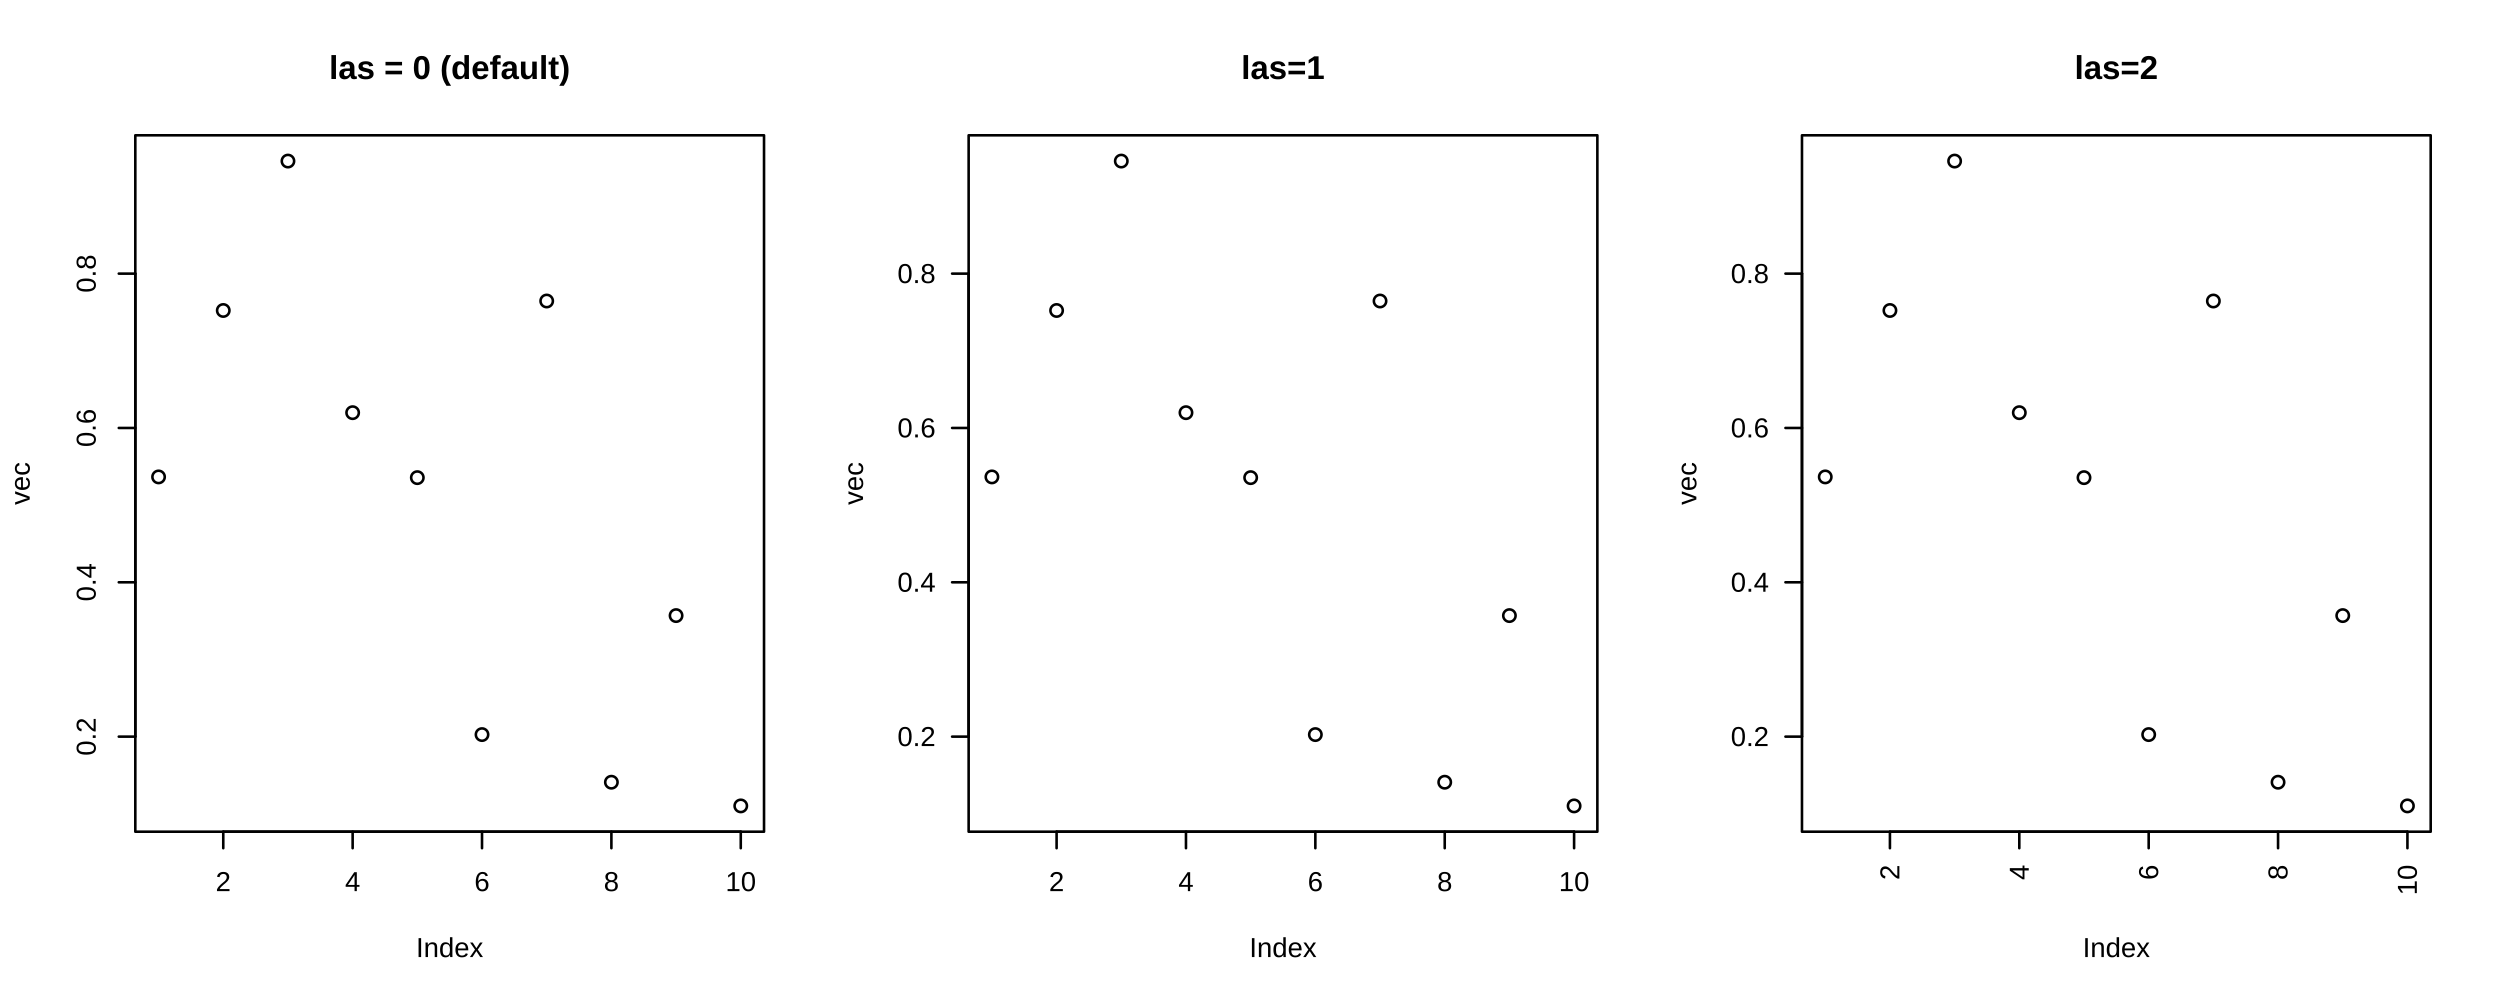
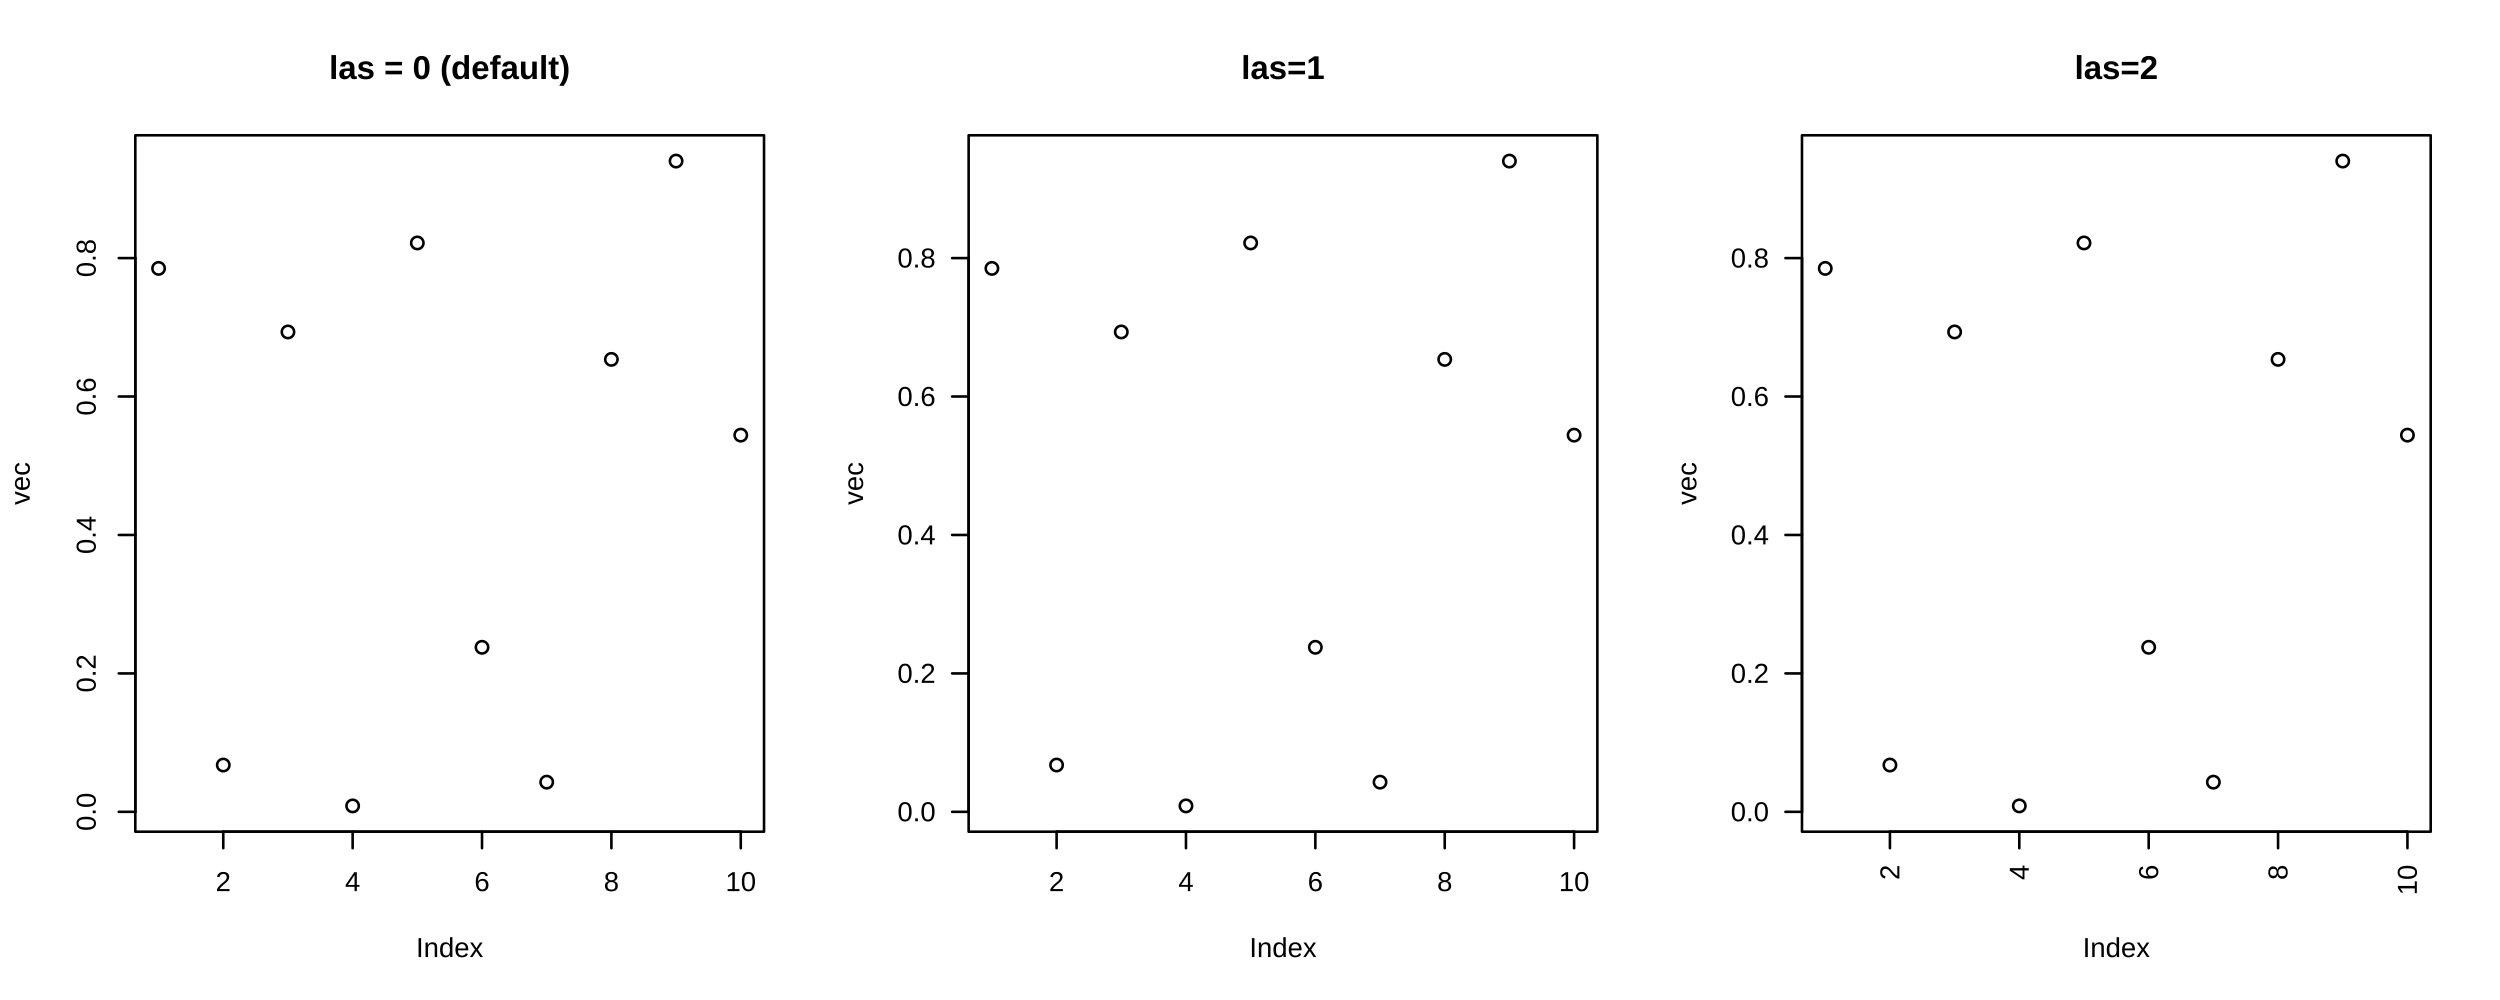
<svg xmlns="http://www.w3.org/2000/svg" width="720.00pt" height="288.00pt" viewBox="0 0 720.00 288.00">
  <g class="svglite">
    <defs>
      <style type="text/css">
    .svglite line, .svglite polyline, .svglite polygon, .svglite path, .svglite rect, .svglite circle {
      fill: none;
      stroke: #000000;
      stroke-linecap: round;
      stroke-linejoin: round;
      stroke-miterlimit: 10.00;
    }
    .svglite text {
      white-space: pre;
    }
    .svglite g.glyphgroup path {
      fill: inherit;
      stroke: none;
    }
  </style>
    </defs>
    <rect width="100%" height="100%" style="stroke: none; fill: #FFFFFF;" />
    <defs>
      <clipPath id="cpMC4wMHw3MjAuMDB8MC4wMHwyODguMDA=">
        <rect x="0.00" y="0.00" width="720.00" height="288.00" />
      </clipPath>
    </defs>
    <g clip-path="url(#cpMC4wMHw3MjAuMDB8MC4wMHwyODguMDA=)">
</g>
    <defs>
      <clipPath id="cpMzguOTd8MjIwLjA0fDM4Ljk3fDIzOS41Mw==">
        <rect x="38.97" y="38.97" width="181.08" height="200.56" />
      </clipPath>
    </defs>
    <g clip-path="url(#cpMzguOTd8MjIwLjA0fDM4Ljk3fDIzOS41Mw==)">
-       <circle cx="45.67" cy="137.35" r="1.78" style="stroke-width: 0.75;" />
-       <circle cx="64.30" cy="89.42" r="1.78" style="stroke-width: 0.75;" />
-       <circle cx="82.93" cy="46.39" r="1.78" style="stroke-width: 0.75;" />
-       <circle cx="101.56" cy="118.85" r="1.78" style="stroke-width: 0.75;" />
-       <circle cx="120.19" cy="137.56" r="1.78" style="stroke-width: 0.75;" />
-       <circle cx="138.82" cy="211.56" r="1.78" style="stroke-width: 0.75;" />
-       <circle cx="157.45" cy="86.69" r="1.78" style="stroke-width: 0.75;" />
-       <circle cx="176.08" cy="225.28" r="1.78" style="stroke-width: 0.75;" />
-       <circle cx="194.71" cy="177.29" r="1.78" style="stroke-width: 0.75;" />
-       <circle cx="213.34" cy="232.10" r="1.78" style="stroke-width: 0.75;" />
+       <circle cx="45.67" cy="77.30" r="1.78" style="stroke-width: 0.75;" />
+       <circle cx="64.30" cy="220.33" r="1.78" style="stroke-width: 0.75;" />
+       <circle cx="82.93" cy="95.60" r="1.78" style="stroke-width: 0.75;" />
+       <circle cx="101.56" cy="232.10" r="1.78" style="stroke-width: 0.75;" />
+       <circle cx="120.19" cy="69.97" r="1.78" style="stroke-width: 0.75;" />
+       <circle cx="138.82" cy="186.42" r="1.78" style="stroke-width: 0.75;" />
+       <circle cx="157.45" cy="225.26" r="1.78" style="stroke-width: 0.75;" />
+       <circle cx="176.08" cy="103.50" r="1.78" style="stroke-width: 0.75;" />
+       <circle cx="194.71" cy="46.39" r="1.78" style="stroke-width: 0.75;" />
+       <circle cx="213.34" cy="125.32" r="1.78" style="stroke-width: 0.75;" />
    </g>
    <g clip-path="url(#cpMC4wMHw3MjAuMDB8MC4wMHwyODguMDA=)">
      <line x1="64.30" y1="239.53" x2="213.34" y2="239.53" style="stroke-width: 0.75;" />
      <line x1="64.30" y1="239.53" x2="64.30" y2="244.28" style="stroke-width: 0.75;" />
      <line x1="101.56" y1="239.53" x2="101.56" y2="244.28" style="stroke-width: 0.75;" />
      <line x1="138.82" y1="239.53" x2="138.82" y2="244.28" style="stroke-width: 0.75;" />
      <line x1="176.08" y1="239.53" x2="176.08" y2="244.28" style="stroke-width: 0.75;" />
      <line x1="213.34" y1="239.53" x2="213.34" y2="244.28" style="stroke-width: 0.75;" />
      <text x="64.30" y="256.64" text-anchor="middle" style="font-size: 7.92px; font-family: &quot;Liberation Sans&quot;;" textLength="4.39px" lengthAdjust="spacingAndGlyphs">2</text>
      <text x="101.56" y="256.64" text-anchor="middle" style="font-size: 7.92px; font-family: &quot;Liberation Sans&quot;;" textLength="4.39px" lengthAdjust="spacingAndGlyphs">4</text>
      <text x="138.82" y="256.64" text-anchor="middle" style="font-size: 7.92px; font-family: &quot;Liberation Sans&quot;;" textLength="4.39px" lengthAdjust="spacingAndGlyphs">6</text>
      <text x="176.08" y="256.64" text-anchor="middle" style="font-size: 7.92px; font-family: &quot;Liberation Sans&quot;;" textLength="4.39px" lengthAdjust="spacingAndGlyphs">8</text>
      <text x="213.34" y="256.64" text-anchor="middle" style="font-size: 7.92px; font-family: &quot;Liberation Sans&quot;;" textLength="8.78px" lengthAdjust="spacingAndGlyphs">10</text>
-       <line x1="38.97" y1="212.15" x2="38.97" y2="78.80" style="stroke-width: 0.75;" />
-       <line x1="38.97" y1="212.15" x2="34.21" y2="212.15" style="stroke-width: 0.75;" />
-       <line x1="38.97" y1="167.70" x2="34.21" y2="167.70" style="stroke-width: 0.75;" />
-       <line x1="38.97" y1="123.25" x2="34.21" y2="123.25" style="stroke-width: 0.75;" />
-       <line x1="38.97" y1="78.80" x2="34.21" y2="78.80" style="stroke-width: 0.75;" />
-       <text transform="translate(27.56,212.15) rotate(-90)" text-anchor="middle" style="font-size: 7.92px; font-family: &quot;Liberation Sans&quot;;" textLength="10.98px" lengthAdjust="spacingAndGlyphs">0.2</text>
-       <text transform="translate(27.56,167.70) rotate(-90)" text-anchor="middle" style="font-size: 7.92px; font-family: &quot;Liberation Sans&quot;;" textLength="10.98px" lengthAdjust="spacingAndGlyphs">0.4</text>
-       <text transform="translate(27.56,123.25) rotate(-90)" text-anchor="middle" style="font-size: 7.92px; font-family: &quot;Liberation Sans&quot;;" textLength="10.98px" lengthAdjust="spacingAndGlyphs">0.6</text>
-       <text transform="translate(27.56,78.80) rotate(-90)" text-anchor="middle" style="font-size: 7.92px; font-family: &quot;Liberation Sans&quot;;" textLength="10.98px" lengthAdjust="spacingAndGlyphs">0.8</text>
+       <line x1="38.97" y1="233.81" x2="38.97" y2="74.33" style="stroke-width: 0.75;" />
+       <line x1="38.97" y1="233.81" x2="34.21" y2="233.81" style="stroke-width: 0.75;" />
+       <line x1="38.97" y1="193.94" x2="34.21" y2="193.94" style="stroke-width: 0.75;" />
+       <line x1="38.97" y1="154.07" x2="34.21" y2="154.07" style="stroke-width: 0.75;" />
+       <line x1="38.97" y1="114.20" x2="34.21" y2="114.20" style="stroke-width: 0.75;" />
+       <line x1="38.97" y1="74.33" x2="34.21" y2="74.33" style="stroke-width: 0.75;" />
+       <text transform="translate(27.56,233.81) rotate(-90)" text-anchor="middle" style="font-size: 7.92px; font-family: &quot;Liberation Sans&quot;;" textLength="10.98px" lengthAdjust="spacingAndGlyphs">0.0</text>
+       <text transform="translate(27.56,193.94) rotate(-90)" text-anchor="middle" style="font-size: 7.92px; font-family: &quot;Liberation Sans&quot;;" textLength="10.98px" lengthAdjust="spacingAndGlyphs">0.2</text>
+       <text transform="translate(27.56,154.07) rotate(-90)" text-anchor="middle" style="font-size: 7.92px; font-family: &quot;Liberation Sans&quot;;" textLength="10.98px" lengthAdjust="spacingAndGlyphs">0.4</text>
+       <text transform="translate(27.56,114.20) rotate(-90)" text-anchor="middle" style="font-size: 7.92px; font-family: &quot;Liberation Sans&quot;;" textLength="10.98px" lengthAdjust="spacingAndGlyphs">0.6</text>
+       <text transform="translate(27.56,74.33) rotate(-90)" text-anchor="middle" style="font-size: 7.92px; font-family: &quot;Liberation Sans&quot;;" textLength="10.98px" lengthAdjust="spacingAndGlyphs">0.8</text>
      <polygon points="38.97,239.53 220.04,239.53 220.04,38.97 38.97,38.97 " style="stroke-width: 0.75;" />
    </g>
    <defs>
      <clipPath id="cpMC4wMHwyNDAuMDB8MC4wMHwyODguMDA=">
        <rect x="0.00" y="0.00" width="240.00" height="288.00" />
      </clipPath>
    </defs>
    <g clip-path="url(#cpMC4wMHwyNDAuMDB8MC4wMHwyODguMDA=)">
      <text x="129.50" y="22.75" text-anchor="middle" style="font-size: 9.50px; font-weight: bold; font-family: &quot;Liberation Sans&quot;;" textLength="69.38px" lengthAdjust="spacingAndGlyphs">las = 0 (default)</text>
      <text x="129.50" y="275.64" text-anchor="middle" style="font-size: 7.92px; font-family: &quot;Liberation Sans&quot;;" textLength="19.33px" lengthAdjust="spacingAndGlyphs">Index</text>
      <text transform="translate(8.55,139.25) rotate(-90)" text-anchor="middle" style="font-size: 7.92px; font-family: &quot;Liberation Sans&quot;;" textLength="12.30px" lengthAdjust="spacingAndGlyphs">vec</text>
    </g>
    <defs>
      <clipPath id="cpMjc4Ljk3fDQ2MC4wNHwzOC45N3wyMzkuNTM=">
        <rect x="278.97" y="38.97" width="181.08" height="200.56" />
      </clipPath>
    </defs>
    <g clip-path="url(#cpMjc4Ljk3fDQ2MC4wNHwzOC45N3wyMzkuNTM=)">
-       <circle cx="285.67" cy="137.35" r="1.78" style="stroke-width: 0.75;" />
-       <circle cx="304.30" cy="89.42" r="1.78" style="stroke-width: 0.75;" />
-       <circle cx="322.93" cy="46.39" r="1.78" style="stroke-width: 0.75;" />
-       <circle cx="341.56" cy="118.85" r="1.78" style="stroke-width: 0.75;" />
-       <circle cx="360.19" cy="137.56" r="1.78" style="stroke-width: 0.75;" />
-       <circle cx="378.82" cy="211.56" r="1.78" style="stroke-width: 0.75;" />
-       <circle cx="397.45" cy="86.69" r="1.78" style="stroke-width: 0.75;" />
-       <circle cx="416.08" cy="225.28" r="1.78" style="stroke-width: 0.75;" />
-       <circle cx="434.71" cy="177.29" r="1.78" style="stroke-width: 0.75;" />
-       <circle cx="453.34" cy="232.10" r="1.78" style="stroke-width: 0.75;" />
+       <circle cx="285.67" cy="77.30" r="1.78" style="stroke-width: 0.75;" />
+       <circle cx="304.30" cy="220.33" r="1.78" style="stroke-width: 0.75;" />
+       <circle cx="322.93" cy="95.60" r="1.78" style="stroke-width: 0.75;" />
+       <circle cx="341.56" cy="232.10" r="1.78" style="stroke-width: 0.75;" />
+       <circle cx="360.19" cy="69.97" r="1.78" style="stroke-width: 0.75;" />
+       <circle cx="378.82" cy="186.42" r="1.78" style="stroke-width: 0.75;" />
+       <circle cx="397.45" cy="225.26" r="1.78" style="stroke-width: 0.75;" />
+       <circle cx="416.08" cy="103.50" r="1.78" style="stroke-width: 0.75;" />
+       <circle cx="434.71" cy="46.39" r="1.78" style="stroke-width: 0.75;" />
+       <circle cx="453.34" cy="125.32" r="1.78" style="stroke-width: 0.75;" />
    </g>
    <g clip-path="url(#cpMC4wMHw3MjAuMDB8MC4wMHwyODguMDA=)">
      <line x1="304.30" y1="239.53" x2="453.34" y2="239.53" style="stroke-width: 0.75;" />
      <line x1="304.30" y1="239.53" x2="304.30" y2="244.28" style="stroke-width: 0.75;" />
      <line x1="341.56" y1="239.53" x2="341.56" y2="244.28" style="stroke-width: 0.75;" />
      <line x1="378.82" y1="239.53" x2="378.82" y2="244.28" style="stroke-width: 0.75;" />
      <line x1="416.08" y1="239.53" x2="416.08" y2="244.28" style="stroke-width: 0.75;" />
      <line x1="453.34" y1="239.53" x2="453.34" y2="244.28" style="stroke-width: 0.75;" />
      <text x="304.30" y="256.64" text-anchor="middle" style="font-size: 7.92px; font-family: &quot;Liberation Sans&quot;;" textLength="4.39px" lengthAdjust="spacingAndGlyphs">2</text>
      <text x="341.56" y="256.64" text-anchor="middle" style="font-size: 7.92px; font-family: &quot;Liberation Sans&quot;;" textLength="4.39px" lengthAdjust="spacingAndGlyphs">4</text>
      <text x="378.82" y="256.64" text-anchor="middle" style="font-size: 7.92px; font-family: &quot;Liberation Sans&quot;;" textLength="4.39px" lengthAdjust="spacingAndGlyphs">6</text>
      <text x="416.08" y="256.64" text-anchor="middle" style="font-size: 7.92px; font-family: &quot;Liberation Sans&quot;;" textLength="4.39px" lengthAdjust="spacingAndGlyphs">8</text>
      <text x="453.34" y="256.64" text-anchor="middle" style="font-size: 7.92px; font-family: &quot;Liberation Sans&quot;;" textLength="8.78px" lengthAdjust="spacingAndGlyphs">10</text>
-       <line x1="278.97" y1="212.15" x2="278.97" y2="78.80" style="stroke-width: 0.75;" />
-       <line x1="278.97" y1="212.15" x2="274.21" y2="212.15" style="stroke-width: 0.75;" />
-       <line x1="278.97" y1="167.70" x2="274.21" y2="167.70" style="stroke-width: 0.75;" />
-       <line x1="278.97" y1="123.25" x2="274.21" y2="123.25" style="stroke-width: 0.75;" />
-       <line x1="278.97" y1="78.80" x2="274.21" y2="78.80" style="stroke-width: 0.75;" />
-       <text x="269.46" y="214.87" text-anchor="end" style="font-size: 7.92px; font-family: &quot;Liberation Sans&quot;;" textLength="10.98px" lengthAdjust="spacingAndGlyphs">0.2</text>
-       <text x="269.46" y="170.42" text-anchor="end" style="font-size: 7.92px; font-family: &quot;Liberation Sans&quot;;" textLength="10.98px" lengthAdjust="spacingAndGlyphs">0.4</text>
-       <text x="269.46" y="125.97" text-anchor="end" style="font-size: 7.92px; font-family: &quot;Liberation Sans&quot;;" textLength="10.98px" lengthAdjust="spacingAndGlyphs">0.6</text>
-       <text x="269.46" y="81.52" text-anchor="end" style="font-size: 7.92px; font-family: &quot;Liberation Sans&quot;;" textLength="10.98px" lengthAdjust="spacingAndGlyphs">0.8</text>
+       <line x1="278.97" y1="233.81" x2="278.97" y2="74.33" style="stroke-width: 0.75;" />
+       <line x1="278.97" y1="233.81" x2="274.21" y2="233.81" style="stroke-width: 0.75;" />
+       <line x1="278.97" y1="193.94" x2="274.21" y2="193.94" style="stroke-width: 0.75;" />
+       <line x1="278.97" y1="154.07" x2="274.21" y2="154.07" style="stroke-width: 0.75;" />
+       <line x1="278.97" y1="114.20" x2="274.21" y2="114.20" style="stroke-width: 0.75;" />
+       <line x1="278.97" y1="74.33" x2="274.21" y2="74.33" style="stroke-width: 0.75;" />
+       <text x="269.46" y="236.52" text-anchor="end" style="font-size: 7.92px; font-family: &quot;Liberation Sans&quot;;" textLength="10.98px" lengthAdjust="spacingAndGlyphs">0.0</text>
+       <text x="269.46" y="196.66" text-anchor="end" style="font-size: 7.92px; font-family: &quot;Liberation Sans&quot;;" textLength="10.98px" lengthAdjust="spacingAndGlyphs">0.2</text>
+       <text x="269.46" y="156.79" text-anchor="end" style="font-size: 7.92px; font-family: &quot;Liberation Sans&quot;;" textLength="10.98px" lengthAdjust="spacingAndGlyphs">0.4</text>
+       <text x="269.46" y="116.92" text-anchor="end" style="font-size: 7.92px; font-family: &quot;Liberation Sans&quot;;" textLength="10.98px" lengthAdjust="spacingAndGlyphs">0.6</text>
+       <text x="269.46" y="77.05" text-anchor="end" style="font-size: 7.92px; font-family: &quot;Liberation Sans&quot;;" textLength="10.98px" lengthAdjust="spacingAndGlyphs">0.8</text>
      <polygon points="278.97,239.53 460.04,239.53 460.04,38.97 278.97,38.97 " style="stroke-width: 0.75;" />
    </g>
    <defs>
      <clipPath id="cpMjQwLjAwfDQ4MC4wMHwwLjAwfDI4OC4wMA==">
        <rect x="240.00" y="0.00" width="240.00" height="288.00" />
      </clipPath>
    </defs>
    <g clip-path="url(#cpMjQwLjAwfDQ4MC4wMHwwLjAwfDI4OC4wMA==)">
      <text x="369.50" y="22.75" text-anchor="middle" style="font-size: 9.50px; font-weight: bold; font-family: &quot;Liberation Sans&quot;;" textLength="24.03px" lengthAdjust="spacingAndGlyphs">las=1</text>
      <text x="369.50" y="275.64" text-anchor="middle" style="font-size: 7.92px; font-family: &quot;Liberation Sans&quot;;" textLength="19.33px" lengthAdjust="spacingAndGlyphs">Index</text>
      <text transform="translate(248.55,139.25) rotate(-90)" text-anchor="middle" style="font-size: 7.92px; font-family: &quot;Liberation Sans&quot;;" textLength="12.30px" lengthAdjust="spacingAndGlyphs">vec</text>
    </g>
    <defs>
      <clipPath id="cpNTE4Ljk3fDcwMC4wNHwzOC45N3wyMzkuNTM=">
        <rect x="518.97" y="38.97" width="181.08" height="200.56" />
      </clipPath>
    </defs>
    <g clip-path="url(#cpNTE4Ljk3fDcwMC4wNHwzOC45N3wyMzkuNTM=)">
-       <circle cx="525.67" cy="137.35" r="1.78" style="stroke-width: 0.75;" />
-       <circle cx="544.30" cy="89.42" r="1.78" style="stroke-width: 0.75;" />
-       <circle cx="562.93" cy="46.39" r="1.78" style="stroke-width: 0.75;" />
-       <circle cx="581.56" cy="118.85" r="1.78" style="stroke-width: 0.75;" />
-       <circle cx="600.19" cy="137.56" r="1.78" style="stroke-width: 0.75;" />
-       <circle cx="618.82" cy="211.56" r="1.78" style="stroke-width: 0.75;" />
-       <circle cx="637.45" cy="86.69" r="1.78" style="stroke-width: 0.75;" />
-       <circle cx="656.08" cy="225.28" r="1.78" style="stroke-width: 0.75;" />
-       <circle cx="674.71" cy="177.29" r="1.78" style="stroke-width: 0.75;" />
-       <circle cx="693.34" cy="232.10" r="1.78" style="stroke-width: 0.75;" />
+       <circle cx="525.67" cy="77.30" r="1.78" style="stroke-width: 0.75;" />
+       <circle cx="544.30" cy="220.33" r="1.78" style="stroke-width: 0.75;" />
+       <circle cx="562.93" cy="95.60" r="1.78" style="stroke-width: 0.75;" />
+       <circle cx="581.56" cy="232.10" r="1.78" style="stroke-width: 0.75;" />
+       <circle cx="600.19" cy="69.97" r="1.78" style="stroke-width: 0.75;" />
+       <circle cx="618.82" cy="186.42" r="1.78" style="stroke-width: 0.75;" />
+       <circle cx="637.45" cy="225.26" r="1.78" style="stroke-width: 0.75;" />
+       <circle cx="656.08" cy="103.50" r="1.78" style="stroke-width: 0.75;" />
+       <circle cx="674.71" cy="46.39" r="1.78" style="stroke-width: 0.75;" />
+       <circle cx="693.34" cy="125.32" r="1.78" style="stroke-width: 0.75;" />
    </g>
    <g clip-path="url(#cpMC4wMHw3MjAuMDB8MC4wMHwyODguMDA=)">
      <line x1="544.30" y1="239.53" x2="693.34" y2="239.53" style="stroke-width: 0.75;" />
      <line x1="544.30" y1="239.53" x2="544.30" y2="244.28" style="stroke-width: 0.75;" />
      <line x1="581.56" y1="239.53" x2="581.56" y2="244.28" style="stroke-width: 0.75;" />
      <line x1="618.82" y1="239.53" x2="618.82" y2="244.28" style="stroke-width: 0.75;" />
      <line x1="656.08" y1="239.53" x2="656.08" y2="244.28" style="stroke-width: 0.75;" />
      <line x1="693.34" y1="239.53" x2="693.34" y2="244.28" style="stroke-width: 0.75;" />
      <text transform="translate(547.02,249.03) rotate(-90)" text-anchor="end" style="font-size: 7.92px; font-family: &quot;Liberation Sans&quot;;" textLength="4.39px" lengthAdjust="spacingAndGlyphs">2</text>
      <text transform="translate(584.28,249.03) rotate(-90)" text-anchor="end" style="font-size: 7.92px; font-family: &quot;Liberation Sans&quot;;" textLength="4.39px" lengthAdjust="spacingAndGlyphs">4</text>
      <text transform="translate(621.54,249.03) rotate(-90)" text-anchor="end" style="font-size: 7.92px; font-family: &quot;Liberation Sans&quot;;" textLength="4.39px" lengthAdjust="spacingAndGlyphs">6</text>
      <text transform="translate(658.79,249.03) rotate(-90)" text-anchor="end" style="font-size: 7.92px; font-family: &quot;Liberation Sans&quot;;" textLength="4.39px" lengthAdjust="spacingAndGlyphs">8</text>
      <text transform="translate(696.05,249.03) rotate(-90)" text-anchor="end" style="font-size: 7.92px; font-family: &quot;Liberation Sans&quot;;" textLength="8.78px" lengthAdjust="spacingAndGlyphs">10</text>
-       <line x1="518.97" y1="212.15" x2="518.97" y2="78.80" style="stroke-width: 0.75;" />
-       <line x1="518.97" y1="212.15" x2="514.21" y2="212.15" style="stroke-width: 0.75;" />
-       <line x1="518.97" y1="167.70" x2="514.21" y2="167.70" style="stroke-width: 0.75;" />
-       <line x1="518.97" y1="123.25" x2="514.21" y2="123.25" style="stroke-width: 0.75;" />
-       <line x1="518.97" y1="78.80" x2="514.21" y2="78.80" style="stroke-width: 0.75;" />
-       <text x="509.46" y="214.87" text-anchor="end" style="font-size: 7.92px; font-family: &quot;Liberation Sans&quot;;" textLength="10.98px" lengthAdjust="spacingAndGlyphs">0.2</text>
-       <text x="509.46" y="170.42" text-anchor="end" style="font-size: 7.92px; font-family: &quot;Liberation Sans&quot;;" textLength="10.98px" lengthAdjust="spacingAndGlyphs">0.4</text>
-       <text x="509.46" y="125.97" text-anchor="end" style="font-size: 7.92px; font-family: &quot;Liberation Sans&quot;;" textLength="10.98px" lengthAdjust="spacingAndGlyphs">0.6</text>
-       <text x="509.46" y="81.52" text-anchor="end" style="font-size: 7.92px; font-family: &quot;Liberation Sans&quot;;" textLength="10.98px" lengthAdjust="spacingAndGlyphs">0.8</text>
+       <line x1="518.97" y1="233.81" x2="518.97" y2="74.33" style="stroke-width: 0.75;" />
+       <line x1="518.97" y1="233.81" x2="514.21" y2="233.81" style="stroke-width: 0.75;" />
+       <line x1="518.97" y1="193.94" x2="514.21" y2="193.94" style="stroke-width: 0.75;" />
+       <line x1="518.97" y1="154.07" x2="514.21" y2="154.07" style="stroke-width: 0.75;" />
+       <line x1="518.97" y1="114.20" x2="514.21" y2="114.20" style="stroke-width: 0.75;" />
+       <line x1="518.97" y1="74.33" x2="514.21" y2="74.33" style="stroke-width: 0.75;" />
+       <text x="509.46" y="236.52" text-anchor="end" style="font-size: 7.92px; font-family: &quot;Liberation Sans&quot;;" textLength="10.98px" lengthAdjust="spacingAndGlyphs">0.0</text>
+       <text x="509.46" y="196.66" text-anchor="end" style="font-size: 7.92px; font-family: &quot;Liberation Sans&quot;;" textLength="10.98px" lengthAdjust="spacingAndGlyphs">0.2</text>
+       <text x="509.46" y="156.79" text-anchor="end" style="font-size: 7.92px; font-family: &quot;Liberation Sans&quot;;" textLength="10.98px" lengthAdjust="spacingAndGlyphs">0.4</text>
+       <text x="509.46" y="116.92" text-anchor="end" style="font-size: 7.92px; font-family: &quot;Liberation Sans&quot;;" textLength="10.98px" lengthAdjust="spacingAndGlyphs">0.6</text>
+       <text x="509.46" y="77.05" text-anchor="end" style="font-size: 7.92px; font-family: &quot;Liberation Sans&quot;;" textLength="10.98px" lengthAdjust="spacingAndGlyphs">0.8</text>
      <polygon points="518.97,239.53 700.04,239.53 700.04,38.97 518.97,38.97 " style="stroke-width: 0.75;" />
    </g>
    <defs>
      <clipPath id="cpNDgwLjAwfDcyMC4wMHwwLjAwfDI4OC4wMA==">
        <rect x="480.00" y="0.00" width="240.00" height="288.00" />
      </clipPath>
    </defs>
    <g clip-path="url(#cpNDgwLjAwfDcyMC4wMHwwLjAwfDI4OC4wMA==)">
      <text x="609.50" y="22.75" text-anchor="middle" style="font-size: 9.50px; font-weight: bold; font-family: &quot;Liberation Sans&quot;;" textLength="24.03px" lengthAdjust="spacingAndGlyphs">las=2</text>
      <text x="609.50" y="275.64" text-anchor="middle" style="font-size: 7.92px; font-family: &quot;Liberation Sans&quot;;" textLength="19.33px" lengthAdjust="spacingAndGlyphs">Index</text>
      <text transform="translate(488.55,139.25) rotate(-90)" text-anchor="middle" style="font-size: 7.92px; font-family: &quot;Liberation Sans&quot;;" textLength="12.30px" lengthAdjust="spacingAndGlyphs">vec</text>
    </g>
  </g>
</svg>
